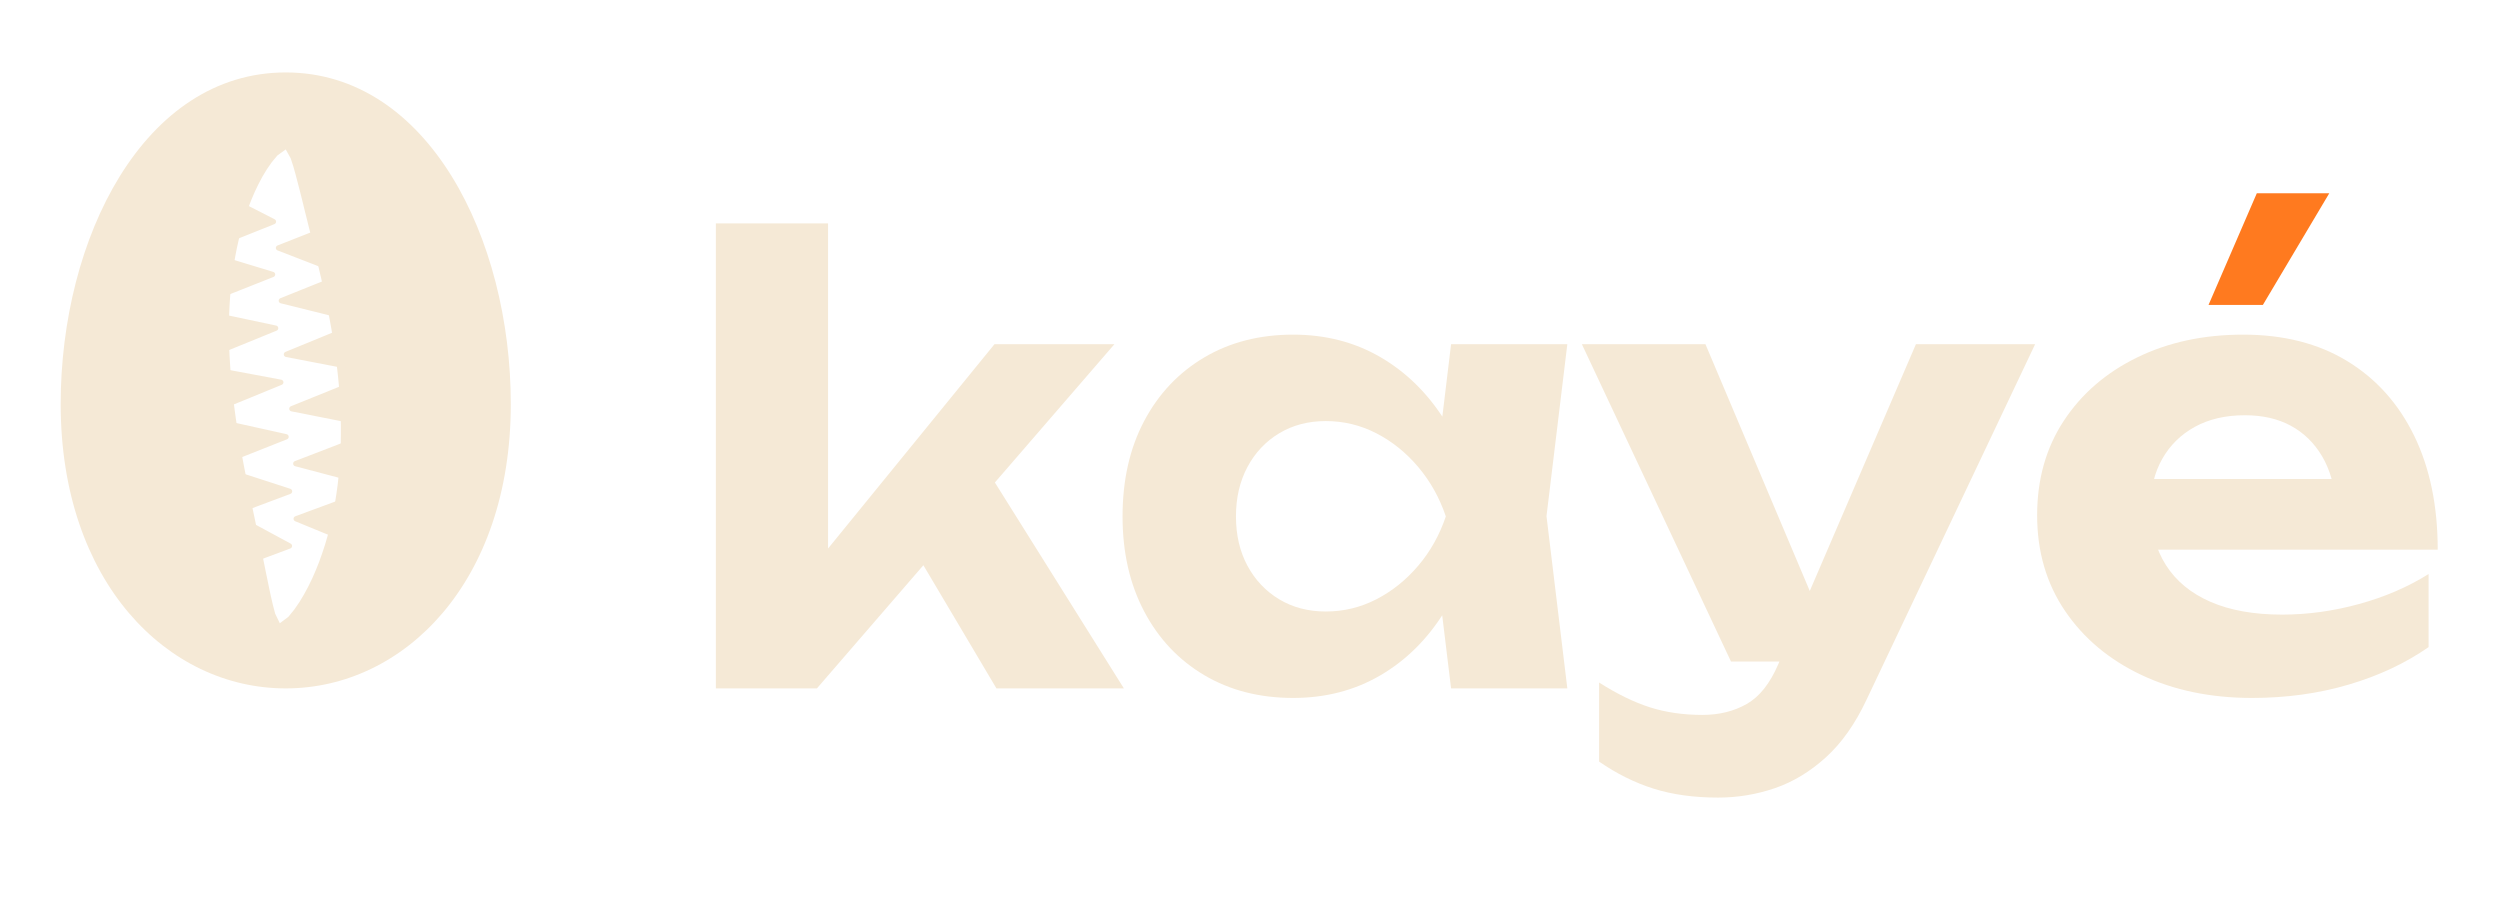
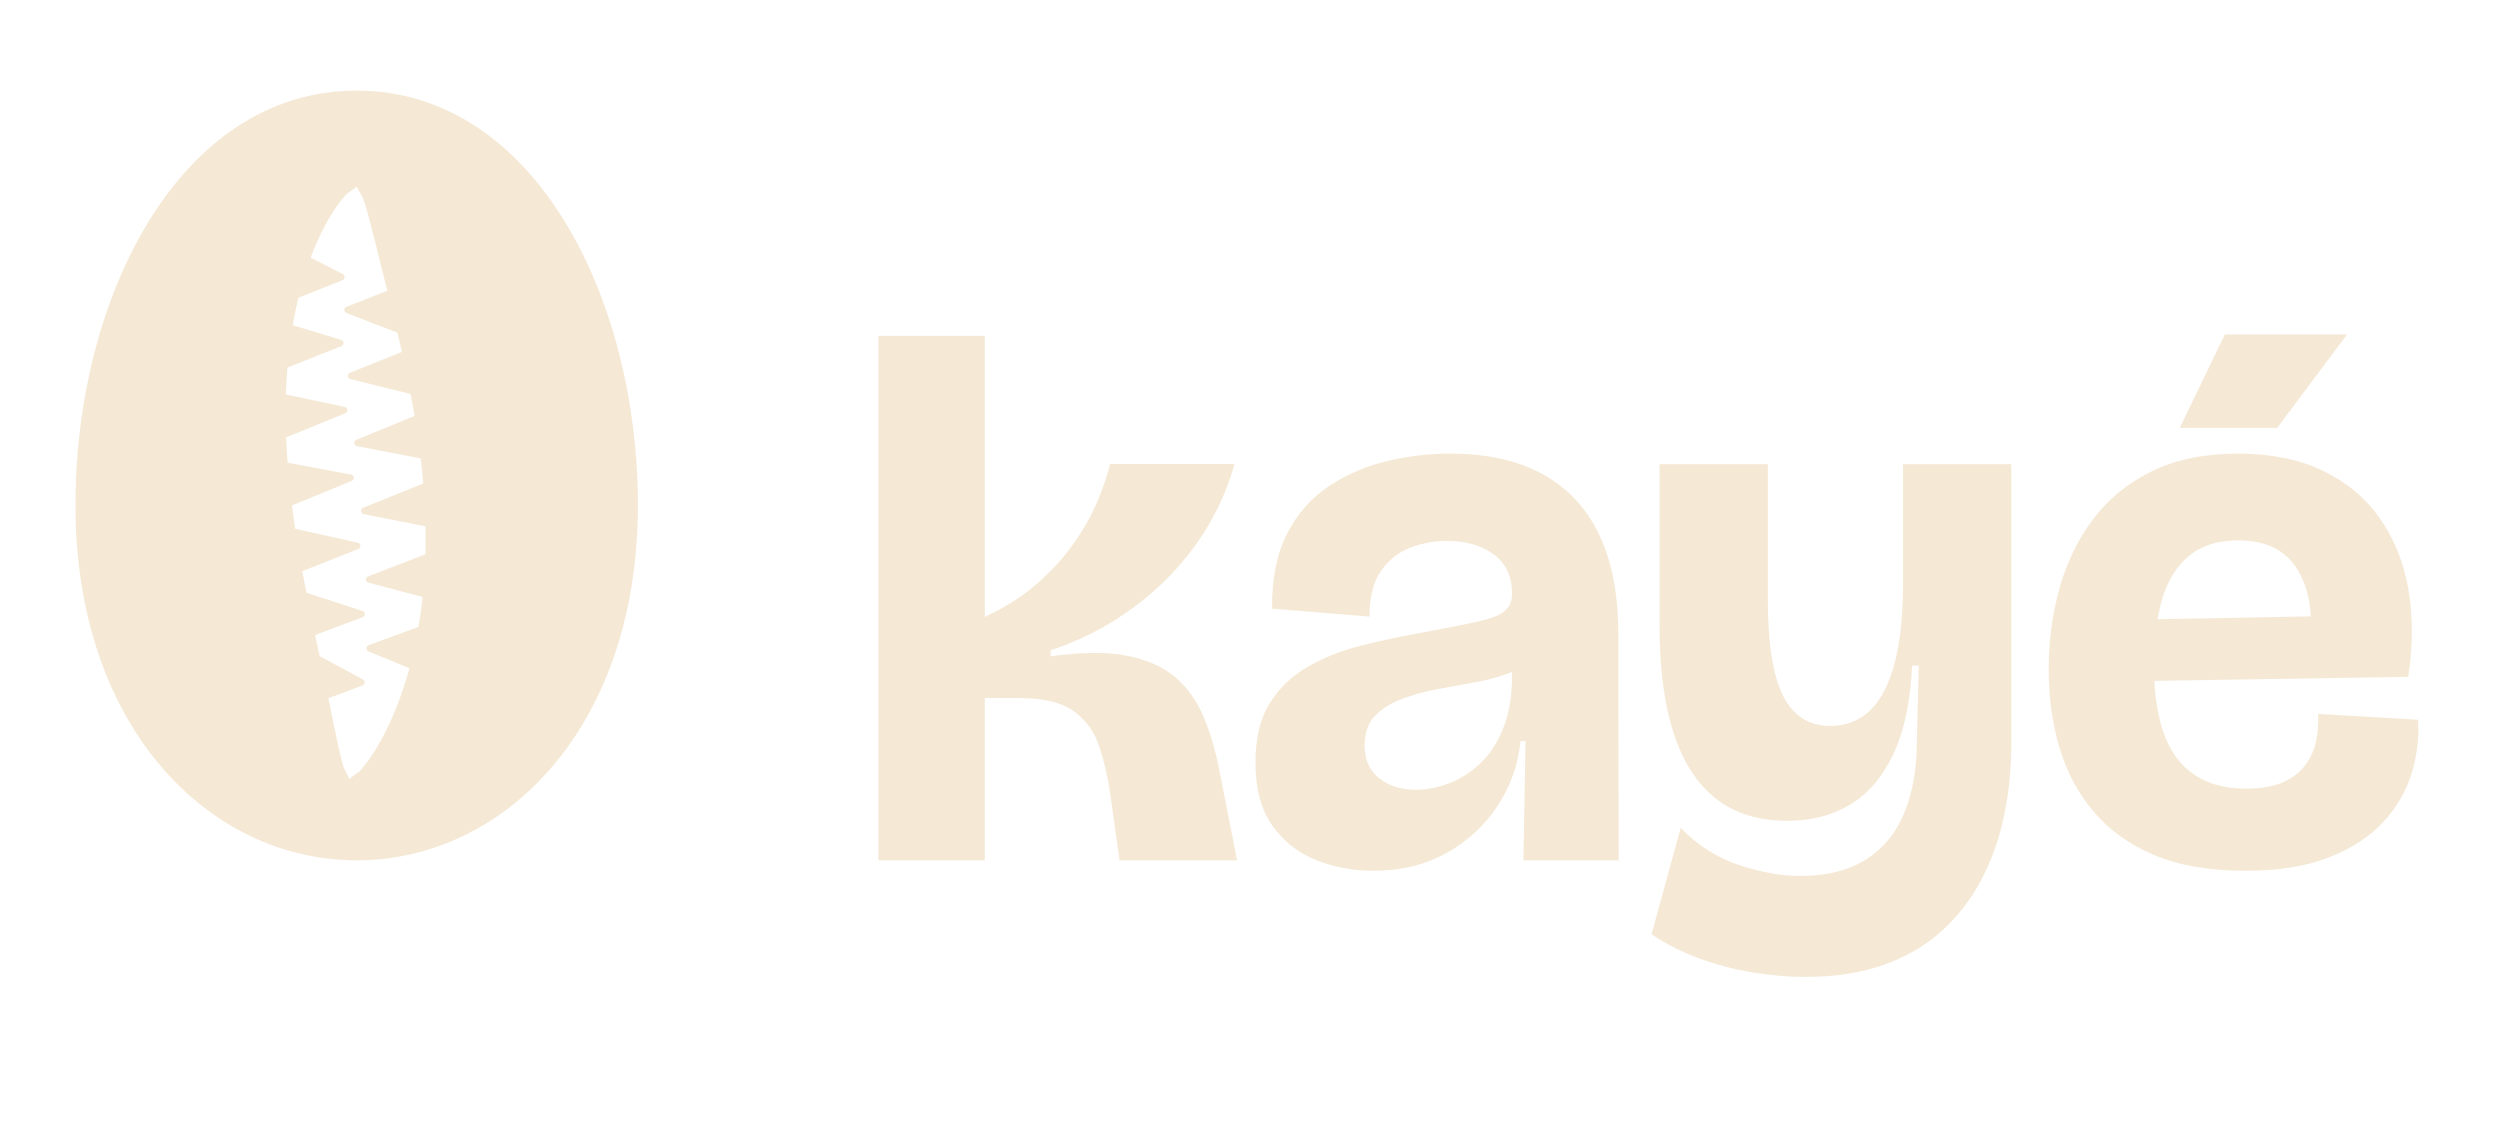
- <svg xmlns="http://www.w3.org/2000/svg" viewBox="-10 -10 413.9 152" width="1656" height="608">
+ <svg xmlns="http://www.w3.org/2000/svg" viewBox="-10 -10 331.3 152" width="1325" height="608">
  <g transform="translate(-21.58,-5.85) scale(0.9808)">
    <path fill-rule="evenodd" d="M60 8 C84 8 98 36 98 64 C98 94 80 112 60 112 C40 112 22 94 22 64 C22 36 36 8 60 8 Z M60.00 21.00 L58.60 22.01 L57.64 23.16 L56.81 24.36 L56.06 25.60 L55.39 26.87 L54.77 28.16 L54.21 29.47 L53.69 30.81 L53.22 32.15 L52.79 33.51 L52.41 34.88 L52.06 36.26 L51.75 37.65 L51.48 39.04 L51.24 40.43 L51.03 41.83 L50.86 43.23 L50.71 44.63 L50.60 46.03 L50.51 47.43 L50.45 48.82 L50.42 50.22 L50.41 51.60 L50.42 52.99 L50.45 54.36 L50.51 55.74 L50.59 57.10 L50.68 58.46 L50.79 59.82 L50.92 61.16 L51.07 62.50 L51.23 63.84 L51.40 65.16 L51.58 66.48 L51.78 67.80 L51.99 69.10 L52.21 70.40 L52.43 71.70 L52.67 72.99 L52.91 74.28 L53.16 75.56 L53.42 76.84 L53.68 78.12 L53.94 79.40 L54.20 80.67 L54.47 81.95 L54.74 83.23 L55.01 84.51 L55.29 85.80 L55.56 87.09 L55.83 88.39 L56.10 89.70 L56.37 91.02 L56.64 92.36 L56.92 93.71 L57.20 95.08 L57.50 96.48 L57.83 97.91 L58.22 99.39 L59.00 101.00 L59.00 101.00 L60.45 99.91 L61.45 98.68 L62.32 97.41 L63.11 96.09 L63.83 94.75 L64.49 93.39 L65.09 92.01 L65.65 90.61 L66.15 89.20 L66.62 87.78 L67.04 86.35 L67.42 84.91 L67.76 83.47 L68.06 82.02 L68.33 80.58 L68.56 79.13 L68.76 77.68 L68.92 76.23 L69.06 74.79 L69.16 73.35 L69.24 71.92 L69.29 70.49 L69.31 69.06 L69.31 67.65 L69.28 66.24 L69.23 64.84 L69.16 63.45 L69.07 62.07 L68.96 60.70 L68.83 59.34 L68.68 57.99 L68.52 56.65 L68.34 55.31 L68.15 53.99 L67.94 52.68 L67.72 51.38 L67.49 50.09 L67.25 48.81 L67.01 47.54 L66.75 46.27 L66.48 45.02 L66.21 43.77 L65.93 42.53 L65.64 41.30 L65.36 40.07 L65.06 38.84 L64.77 37.62 L64.47 36.39 L64.17 35.17 L63.86 33.95 L63.56 32.73 L63.25 31.50 L62.95 30.26 L62.64 29.01 L62.32 27.75 L61.99 26.48 L61.65 25.18 L61.28 23.86 L60.83 22.49 L60.00 21.00 Z" fill="#F5E9D6" />
    <path d="M51.63 35.71 L57.92 33.19 L51.89 30.11 Z M65.97 40.41 L58.78 37.63 L65.96 34.81 Z M49.87 45.24 L57.77 42.11 L49.65 39.64 Z M68.09 48.73 L59.26 46.54 L67.70 43.15 Z M49.46 54.78 L58.29 51.18 L48.96 49.20 Z M69.74 57.45 L60.12 55.60 L69.18 51.88 Z M50.01 64.07 L59.16 60.32 L49.44 58.50 Z M70.65 66.68 L61.04 64.78 L70.12 61.11 Z M51.19 73.03 L60.05 69.52 L50.74 67.45 Z M70.50 76.37 L61.70 74.05 L70.19 70.78 Z M52.70 81.71 L60.64 78.73 L52.57 76.11 Z M68.91 86.29 L61.77 83.36 L69.01 80.69 Z M54.28 90.32 L60.62 87.95 L54.66 84.73 Z" fill="#F5E9D6" stroke="#F5E9D6" stroke-width="0.9" stroke-linejoin="round" />
  </g>
  <g fill="#F5E9D6" transform="translate(102.54,4.00)">
-     <path d="M24.535 84.92 19.385 83.16 52.1 42.995H71.96L22.69 100.0H5.955V23.0H24.535ZM35.865 72.09 49.69 61.955 73.525 100.0H52.42Z" />
-     <path d="M127.71 100.0 125.195 79.315 127.93 71.52 125.195 63.825 127.71 42.995H146.96L143.51 71.475L146.96 100.0ZM132.295 71.52Q130.8 80.555 126.602 87.323Q122.405 94.09 116 97.835Q109.595 101.58 101.56 101.58Q93.215 101.58 86.837 97.808Q80.46 94.035 76.882 87.245Q73.305 80.455 73.305 71.52Q73.305 62.485 76.882 55.722Q80.46 48.96 86.837 45.187Q93.215 41.415 101.56 41.415Q109.595 41.415 116 45.137Q122.405 48.86 126.652 55.6Q130.9 62.34 132.295 71.52ZM92.085 71.52Q92.085 76.14 93.985 79.68Q95.885 83.22 99.243 85.242Q102.6 87.265 106.955 87.265Q111.41 87.265 115.335 85.242Q119.26 83.22 122.27 79.68Q125.28 76.14 126.84 71.52Q125.28 66.9 122.27 63.338Q119.26 59.775 115.335 57.753Q111.41 55.73 106.955 55.73Q102.6 55.73 99.243 57.753Q95.885 59.775 93.985 63.338Q92.085 66.9 92.085 71.52Z" />
-     <path d="M171.925 118.08Q165.935 118.08 161.255 116.605Q156.575 115.13 152.22 112.12V99.025Q156.695 101.875 160.64 103.132Q164.585 104.39 169.335 104.39Q173.48 104.39 176.658 102.585Q179.835 100.78 181.89 96L204.69 42.995H224.43L196.525 101.84Q193.72 107.83 189.795 111.397Q185.87 114.965 181.323 116.523Q176.775 118.08 171.925 118.08ZM174.06 95.545 149.365 42.995H169.83L192.045 95.545Z" />
-     <path d="M260.345 101.58Q250.085 101.58 242.048 97.785Q234.01 93.99 229.385 87.177Q224.76 80.365 224.76 71.33Q224.76 62.395 229.18 55.677Q233.6 48.96 241.333 45.187Q249.065 41.415 258.88 41.415Q268.92 41.415 276.118 45.8Q283.315 50.185 287.205 58.177Q291.095 66.17 291.095 77.02H239.73V65.32H280.86L274.225 69.47Q273.88 64.815 271.935 61.535Q269.99 58.255 266.782 56.51Q263.575 54.765 259.165 54.765Q254.365 54.765 250.88 56.683Q247.395 58.6 245.468 62.008Q243.54 65.415 243.54 69.945Q243.54 75.57 246.075 79.562Q248.61 83.555 253.478 85.667Q258.345 87.78 265.32 87.78Q271.685 87.78 278.08 86.022Q284.475 84.265 289.585 81.06V93.16Q283.845 97.16 276.35 99.37Q268.855 101.58 260.345 101.58Z" />
-     <path d="M273.14 18.00 L261.14 18.00 L253.14 36.50 L262.14 36.50 Z" fill="#FF7A1F" />
+     <path d="M3.867 100.0V30.5H17.966V67.733Q21.633 66.05 24.45 63.7Q27.267 61.35 29.317 58.592Q31.367 55.833 32.642 52.983Q33.917 50.133 34.567 47.467H51.05Q50.016 51.317 47.925 55.033Q45.833 58.75 42.733 62.033Q39.633 65.317 35.591 67.925Q31.55 70.533 26.7 72.167V72.967Q32.95 72.083 36.966 72.917Q40.983 73.75 43.341 75.85Q45.7 77.95 46.983 81.033Q48.266 84.117 49 87.817L51.4 100.0H35.817L34.617 91.4Q34.1 87.867 33.15 84.958Q32.2 82.05 29.817 80.283Q27.433 78.517 22.6 78.5L17.966 78.483V100.0Z" />
+     <path d="M69.45 101.383Q65.433 101.383 61.875 99.967Q58.317 98.55 56.075 95.408Q53.833 92.267 53.833 87.05Q53.833 82.25 55.683 79.242Q57.533 76.233 60.692 74.392Q63.85 72.55 67.683 71.583Q71.517 70.617 75.4 69.917Q80.717 68.933 83.35 68.342Q85.983 67.75 86.908 66.925Q87.833 66.1 87.833 64.633Q87.833 61.233 85.408 59.45Q82.983 57.667 79.15 57.667Q76.767 57.667 74.4 58.55Q72.033 59.433 70.492 61.608Q68.95 63.783 68.95 67.7L56.033 66.65Q55.983 60.633 58.058 56.642Q60.133 52.65 63.642 50.358Q67.15 48.067 71.317 47.083Q75.483 46.1 79.617 46.1Q87.017 46.1 91.975 48.867Q96.933 51.633 99.425 56.925Q101.917 62.217 101.917 69.883V79.383Q101.933 82.8 101.942 86.267Q101.95 89.733 101.958 93.158Q101.967 96.583 101.967 100.0H89.333Q89.417 96.167 89.483 92.308Q89.55 88.45 89.617 84.183H88.967Q88.483 88.917 85.892 92.825Q83.3 96.733 79.108 99.058Q74.917 101.383 69.45 101.383ZM75.1 90.65Q77.15 90.65 79.358 89.842Q81.567 89.033 83.483 87.283Q85.4 85.533 86.6 82.658Q87.8 79.783 87.833 75.733L87.85 73.367L90.533 72.933Q89.65 74.3 87.642 75.108Q85.633 75.917 83.108 76.375Q80.583 76.833 78.008 77.308Q75.433 77.783 73.233 78.617Q71.033 79.45 69.666 80.867Q68.3 82.283 68.3 84.767Q68.3 87.583 70.225 89.117Q72.15 90.65 75.1 90.65Z" />
+     <path d="M126.633 115.45Q123.433 115.45 119.808 114.867Q116.183 114.283 112.7 113.017Q109.217 111.75 106.317 109.8L110.183 95.7Q113.583 99.2 117.942 100.634Q122.3 102.067 126 102.067Q131.3 102.067 134.733 99.892Q138.167 97.717 139.825 93.692Q141.483 89.667 141.483 84.117L141.733 74.2H140.85Q140.517 81.433 138.342 85.983Q136.167 90.533 132.583 92.65Q129 94.767 124.367 94.767Q118.6 94.767 114.858 91.833Q111.117 88.9 109.25 83.15Q107.383 77.4 107.383 68.983V47.5H121.733V65.4Q121.733 74.1 123.725 78.142Q125.717 82.184 130.033 82.184Q132.333 82.184 134.15 81.025Q135.967 79.867 137.183 77.5Q138.4 75.133 139.025 71.567Q139.65 68 139.65 63.283V47.5H154V84.6Q154 89.467 153.05 94.033Q152.1 98.6 150.083 102.475Q148.067 106.35 144.875 109.275Q141.683 112.2 137.158 113.825Q132.633 115.45 126.633 115.45Z" />
+     <path d="M185 101.383Q177.85 101.383 172.908 99.292Q167.967 97.2 164.867 93.508Q161.767 89.817 160.358 85Q158.95 80.183 158.95 74.717Q158.95 69.017 160.408 63.858Q161.867 58.7 164.9 54.708Q167.933 50.717 172.692 48.408Q177.45 46.1 184.05 46.1Q190.517 46.1 195.208 48.333Q199.9 50.567 202.775 54.592Q205.65 58.617 206.6 63.983Q207.55 69.35 206.6 75.683L167.933 76.3V68.15L195.633 67.633L193.567 72.35Q194.067 67.667 193.167 64.383Q192.267 61.1 190.042 59.35Q187.817 57.6 184.05 57.6Q180.05 57.6 177.567 59.642Q175.083 61.683 173.992 65.375Q172.9 69.067 172.9 74.033Q172.9 82.45 175.958 86.475Q179.017 90.5 185.15 90.5Q187.933 90.5 189.783 89.742Q191.633 88.983 192.758 87.625Q193.883 86.267 194.325 84.467Q194.767 82.667 194.65 80.6L207.9 81.367Q208.133 84.9 207.067 88.425Q206 91.95 203.342 94.867Q200.683 97.783 196.167 99.583Q191.65 101.383 185 101.383ZM189.233 42.7H176.317L182.3 30.3H198.5Z" />
  </g>
</svg>
